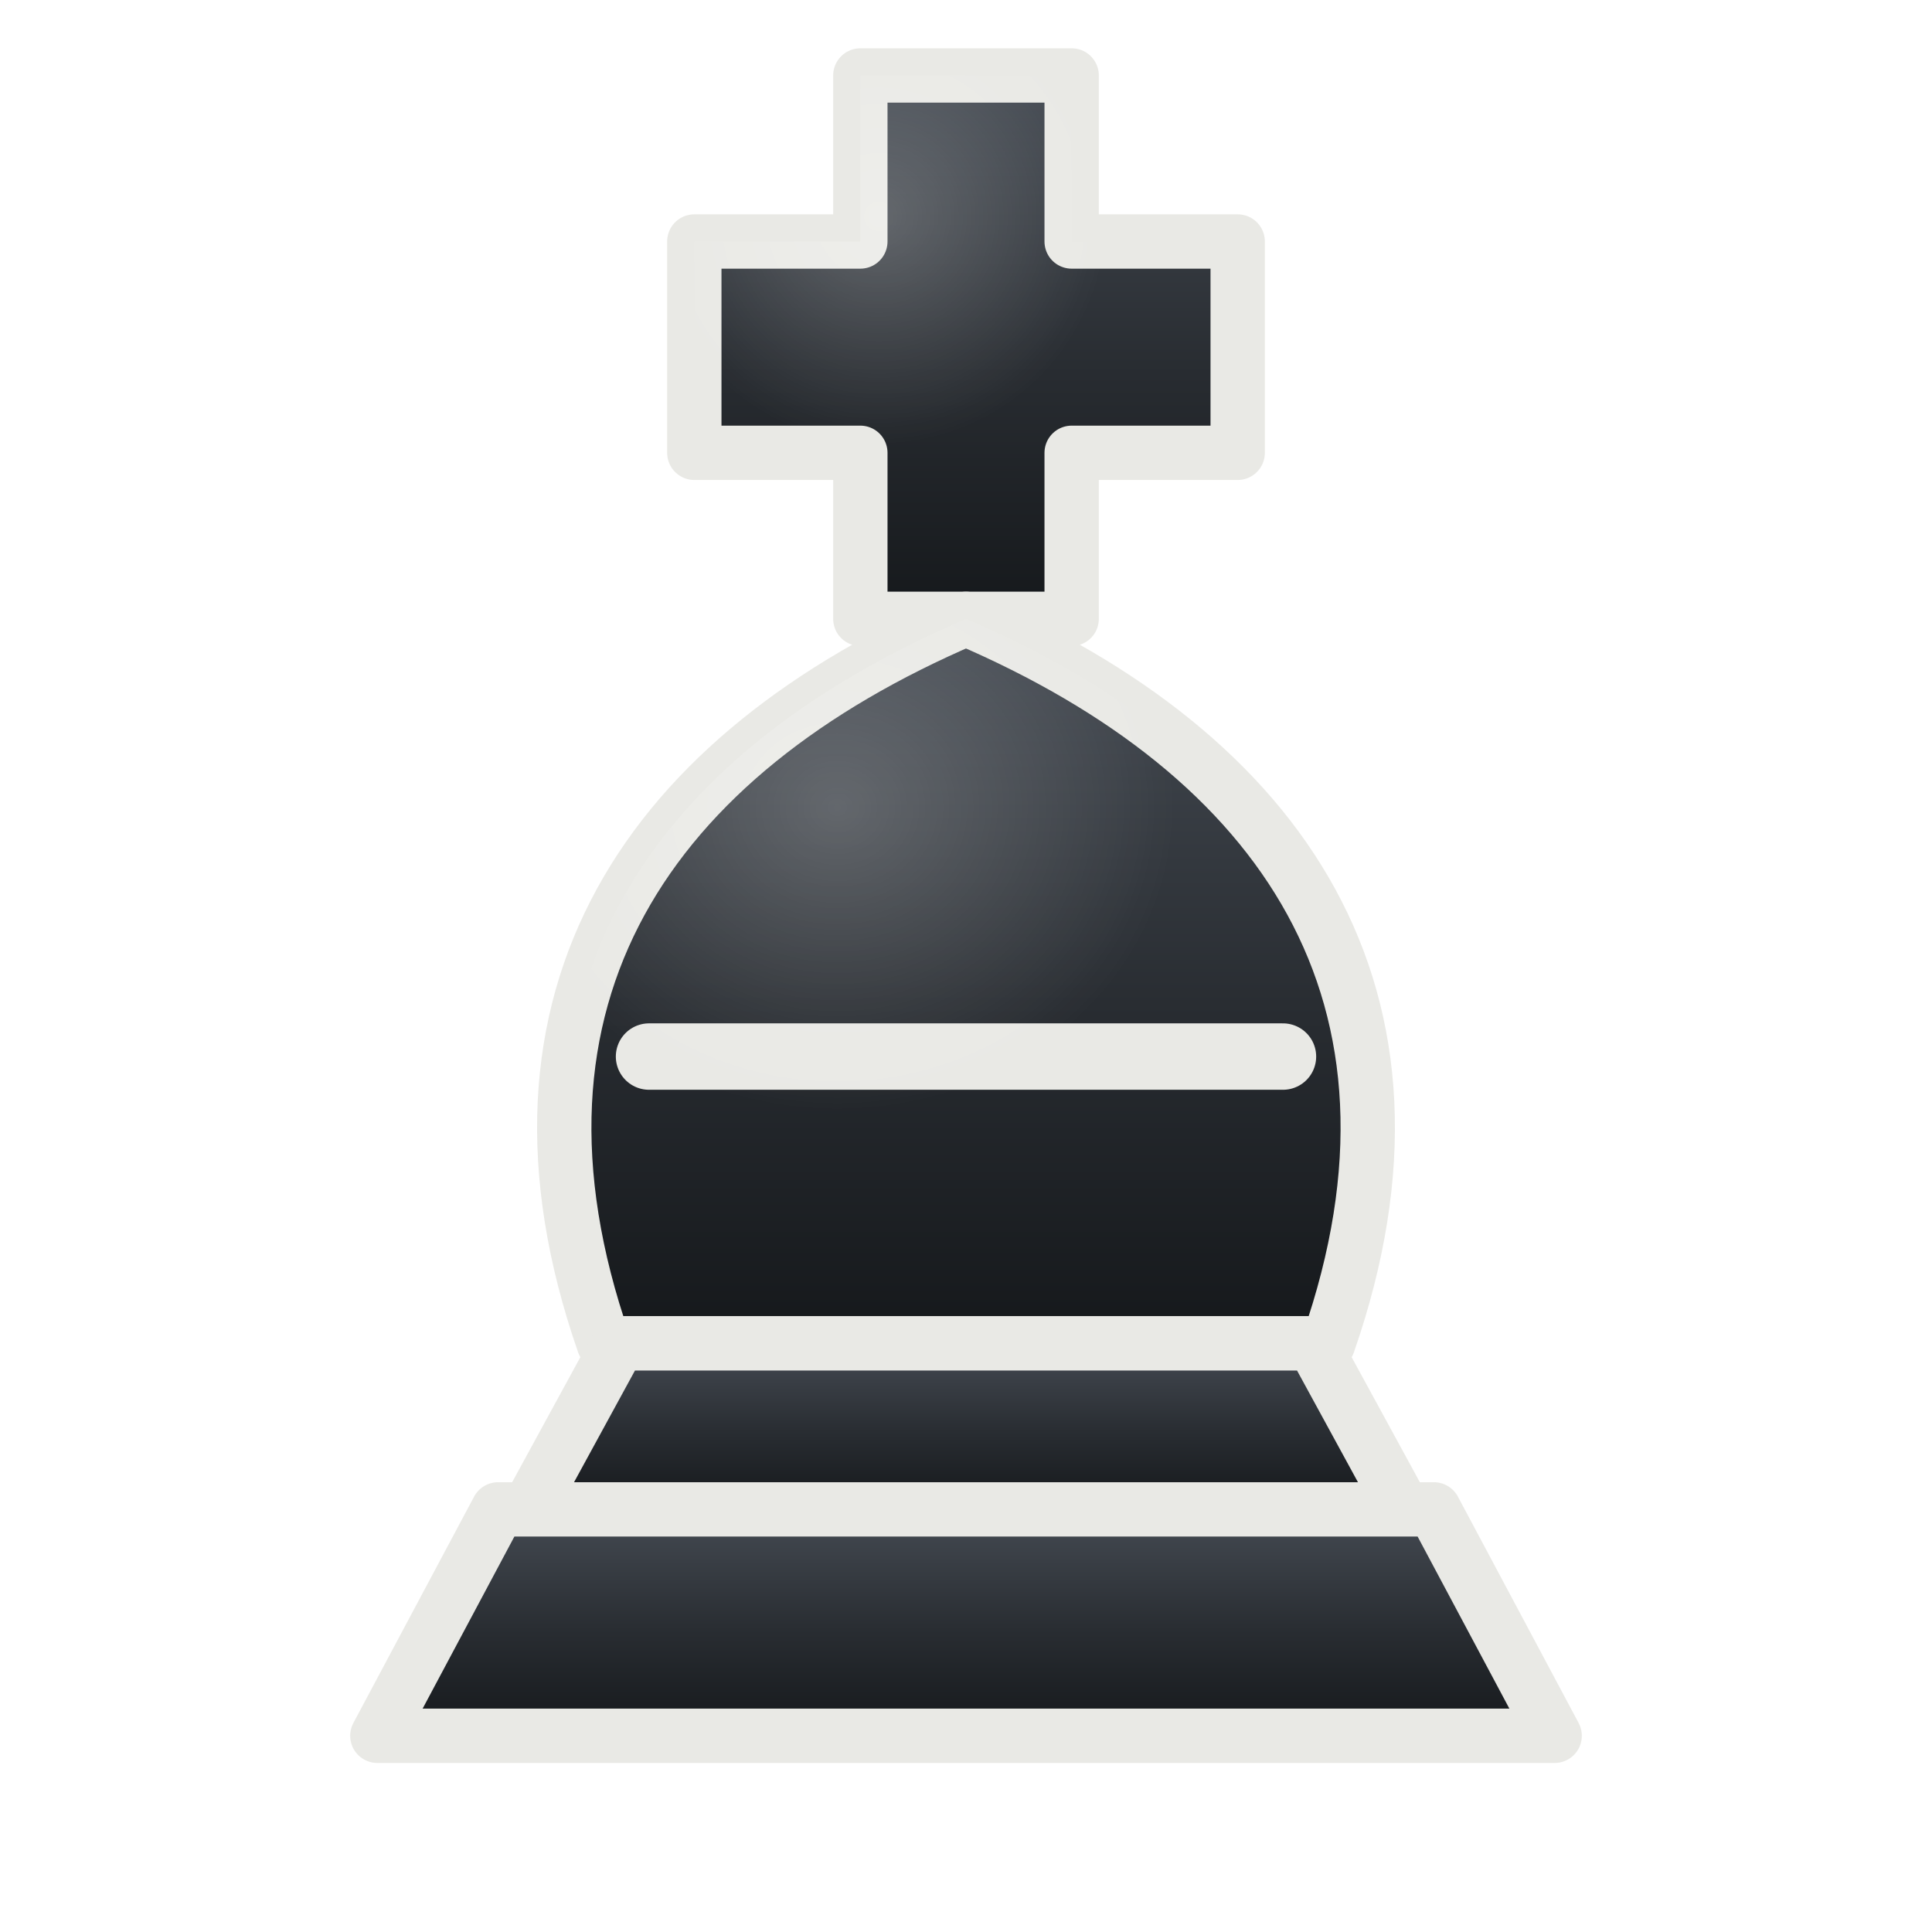
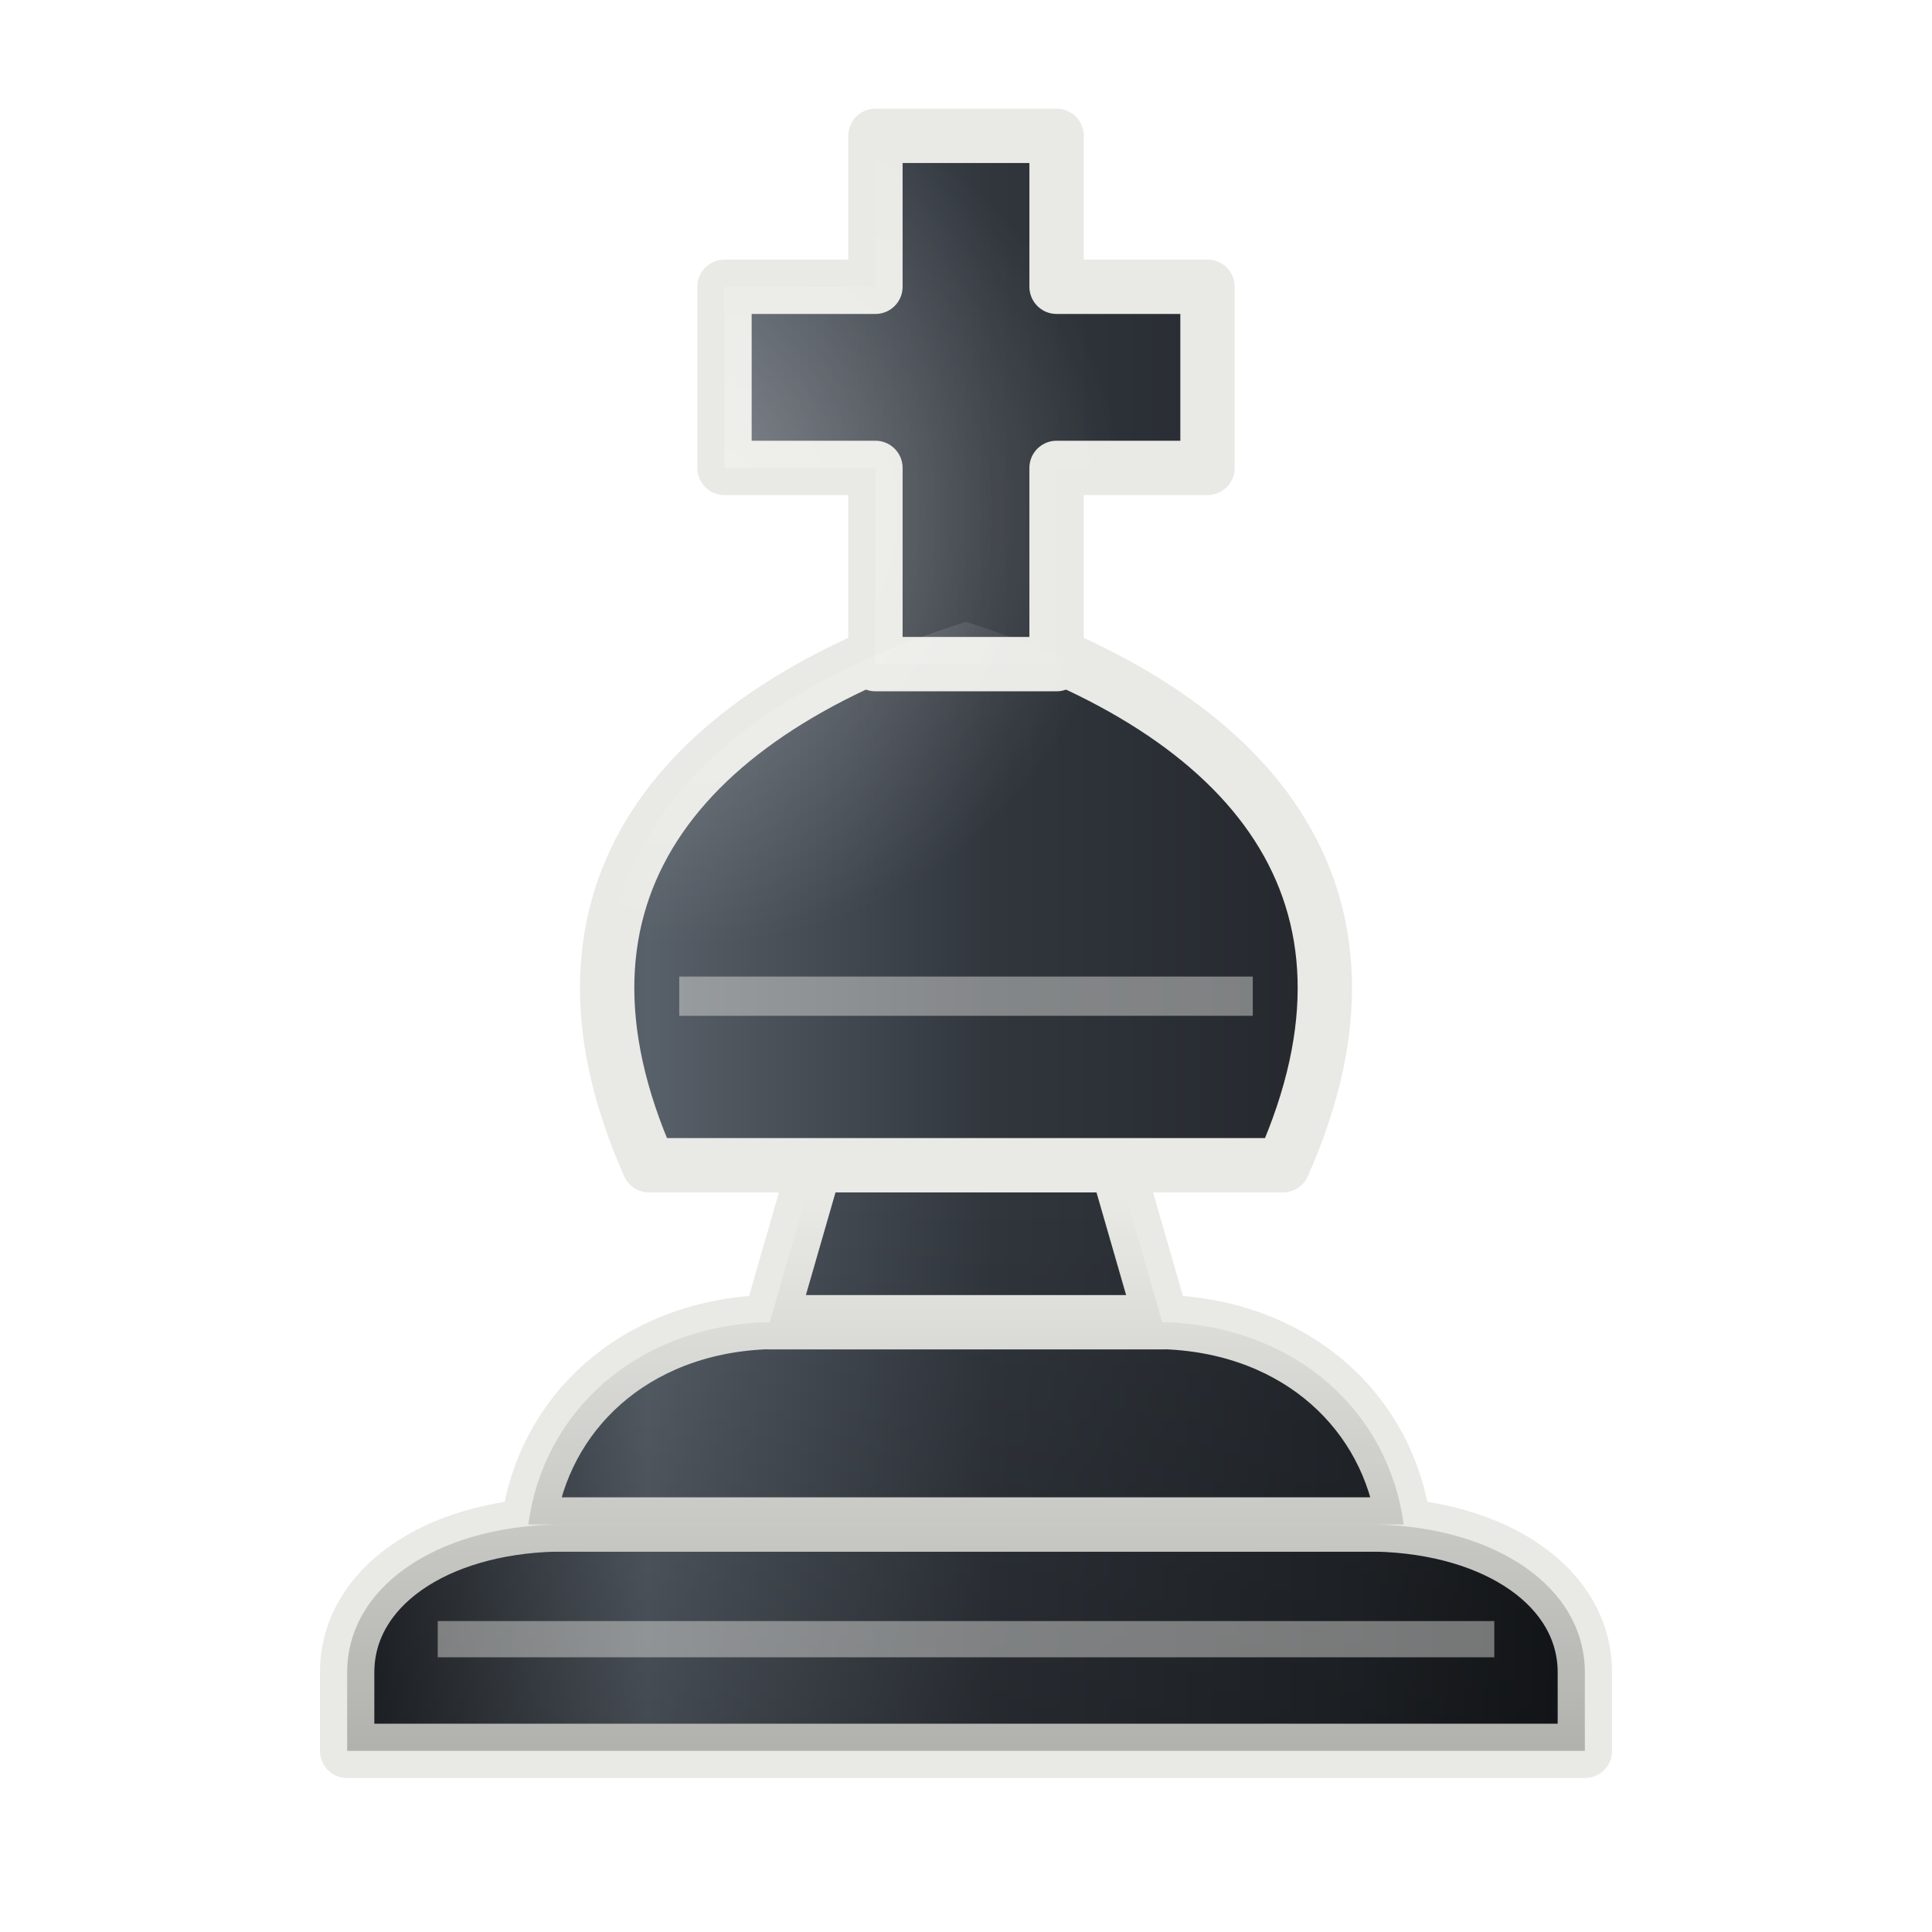
<svg xmlns="http://www.w3.org/2000/svg" width="64" height="64" viewBox="0 0 64 64">
  <defs>
-     <linearGradient id="body" x1="0" y1="0" x2="0" y2="1">
-       <stop offset="0" stop-color="#454B53" />
-       <stop offset="0.55" stop-color="#282C31" />
-       <stop offset="1" stop-color="#15181B" />
+     <linearGradient id="round" gradientUnits="userSpaceOnUse" x1="9" y1="0" x2="55" y2="0">
+       <stop offset="0" stop-color="#111316" />
+       <stop offset="0.27" stop-color="#586069" />
+       <stop offset="0.52" stop-color="#31363D" />
+       <stop offset="0.78" stop-color="#23272C" />
+       <stop offset="1" stop-color="#111316" />
    </linearGradient>
-     <radialGradient id="sheen" cx="0.34" cy="0.26" r="0.42">
-       <stop offset="0" stop-color="#FFFFFF" stop-opacity="0.22" />
-       <stop offset="1" stop-color="#FFFFFF" stop-opacity="0" />
+     <linearGradient id="ground" gradientUnits="userSpaceOnUse" x1="0" y1="4" x2="0" y2="58">
+       <stop offset="0" stop-color="#000000" stop-opacity="0" />
+       <stop offset="0.66" stop-color="#000000" stop-opacity="0" />
+       <stop offset="1" stop-color="#000000" stop-opacity="0.24" />
+     </linearGradient>
+     <radialGradient id="spec" gradientUnits="userSpaceOnUse" cx="23" cy="17" r="19">
+       <stop offset="0" stop-color="#FFFFFF" stop-opacity="0.30" />
+       <stop offset="0.75" stop-color="#FFFFFF" stop-opacity="0" />
    </radialGradient>
  </defs>
-   <g fill="url(#body)" stroke="#E9E9E5" stroke-width="1.8" stroke-linejoin="round" stroke-linecap="round">
-     <path d="M 28.5 2.5 L 35.5 2.5 L 35.5 8 L 41 8 L 41 15 L 35.5 15 L 35.5 20.5 L 28.5 20.5 L 28.5 15 L 23 15 L 23 8 L 28.5 8 Z" />
-     <path d="M 20 44.5 C 16 33 21.5 25 32 20.5 C 42.5 25 48 33 44 44.5 Z" />
-     <path d="M 21.5 35 L 42.5 35" stroke-width="2.2" fill="none" />
-     <path d="M 17.5 50 L 46.5 50 L 43.5 44.5 L 20.5 44.5 Z" />
-     <path d="M 12.5 57.5 L 51.5 57.5 L 47.5 50 L 16.5 50 Z" />
+   <g fill="url(#round)" stroke="#E9E9E5" stroke-width="1.8" stroke-linejoin="round" stroke-linecap="round">
+     <path d="M 11.5 58 L 52.5 58 L 52.5 55.4 C 52.5 52.6 49.6 50.6 45.6 50.5 L 18.4 50.5 C 14.4 50.6 11.5 52.6 11.5 55.4 Z" />
+     <path d="M 17.5 50.5 C 18 46.8 21 44 25.3 43.8 L 38.7 43.8 C 43 44 46 46.8 46.5 50.5 Z" />
+     <path d="M 25.5 43.8 L 38.5 43.8 L 37 38.6 L 27 38.6 Z" />
+     <path d="M 21.5 38.6 C 17.5 29.6 22.5 23.6 32 20.6 C 41.5 23.6 46.5 29.6 42.5 38.6 Z" />
+     <path d="M 29 4.5 L 35 4.5 L 35 9.5 L 40 9.5 L 40 15.5 L 35 15.5 L 35 22 L 29 22 L 29 15.5 L 24 15.5 L 24 9.5 L 29 9.5 Z" />
  </g>
-   <g fill="url(#sheen)" stroke="none" pointer-events="none">
-     <path d="M 28.5 2.5 L 35.5 2.5 L 35.5 8 L 41 8 L 41 15 L 35.5 15 L 35.5 20.5 L 28.5 20.5 L 28.5 15 L 23 15 L 23 8 L 28.5 8 Z" />
-     <path d="M 20 44.5 C 16 33 21.5 25 32 20.5 C 42.5 25 48 33 44 44.5 Z" />
-     <path d="M 21.5 35 L 42.5 35" />
+   <g fill="url(#ground)" stroke="none">
+     <path d="M 11.5 58 L 52.5 58 L 52.5 55.4 C 52.5 52.6 49.6 50.6 45.6 50.5 L 18.4 50.5 C 14.4 50.6 11.5 52.6 11.5 55.4 Z" />
+     <path d="M 17.5 50.5 C 18 46.8 21 44 25.3 43.8 L 38.7 43.8 C 43 44 46 46.8 46.5 50.5 Z" />
+     <path d="M 25.5 43.8 L 38.5 43.8 L 37 38.6 L 27 38.6 Z" />
+     <path d="M 21.5 38.6 C 17.5 29.6 22.5 23.6 32 20.6 C 41.5 23.6 46.5 29.6 42.5 38.6 Z" />
+     <path d="M 29 4.5 L 35 4.5 L 35 9.5 L 40 9.5 L 40 15.5 L 35 15.5 L 35 22 L 29 22 L 29 15.5 L 24 15.5 L 24 9.5 L 29 9.5 Z" />
+   </g>
+   <g fill="url(#spec)" stroke="none">
+     <path d="M 11.5 58 L 52.5 58 L 52.5 55.4 C 52.5 52.6 49.6 50.6 45.6 50.5 L 18.4 50.5 C 14.4 50.6 11.5 52.6 11.5 55.4 Z" />
+     <path d="M 17.5 50.5 C 18 46.8 21 44 25.3 43.8 L 38.7 43.8 C 43 44 46 46.8 46.5 50.5 Z" />
+     <path d="M 25.5 43.8 L 38.5 43.8 L 37 38.6 L 27 38.6 Z" />
+     <path d="M 21.5 38.6 C 17.5 29.6 22.5 23.6 32 20.6 C 41.5 23.6 46.5 29.6 42.5 38.6 Z" />
+     <path d="M 29 4.5 L 35 4.5 L 35 9.5 L 40 9.5 L 40 15.5 L 35 15.5 L 35 22 L 29 22 L 29 15.5 L 24 15.5 L 24 9.5 L 29 9.5 Z" />
+   </g>
+   <g>
+     <path d="M 14.5 54.3 L 49.5 54.3" stroke="#E9E9E5" stroke-width="1.2" fill="none" opacity="0.45" />
+     <path d="M 22.5 33 L 41.5 33" stroke="#E9E9E5" stroke-width="1.3" fill="none" opacity="0.45" />
  </g>
</svg>
